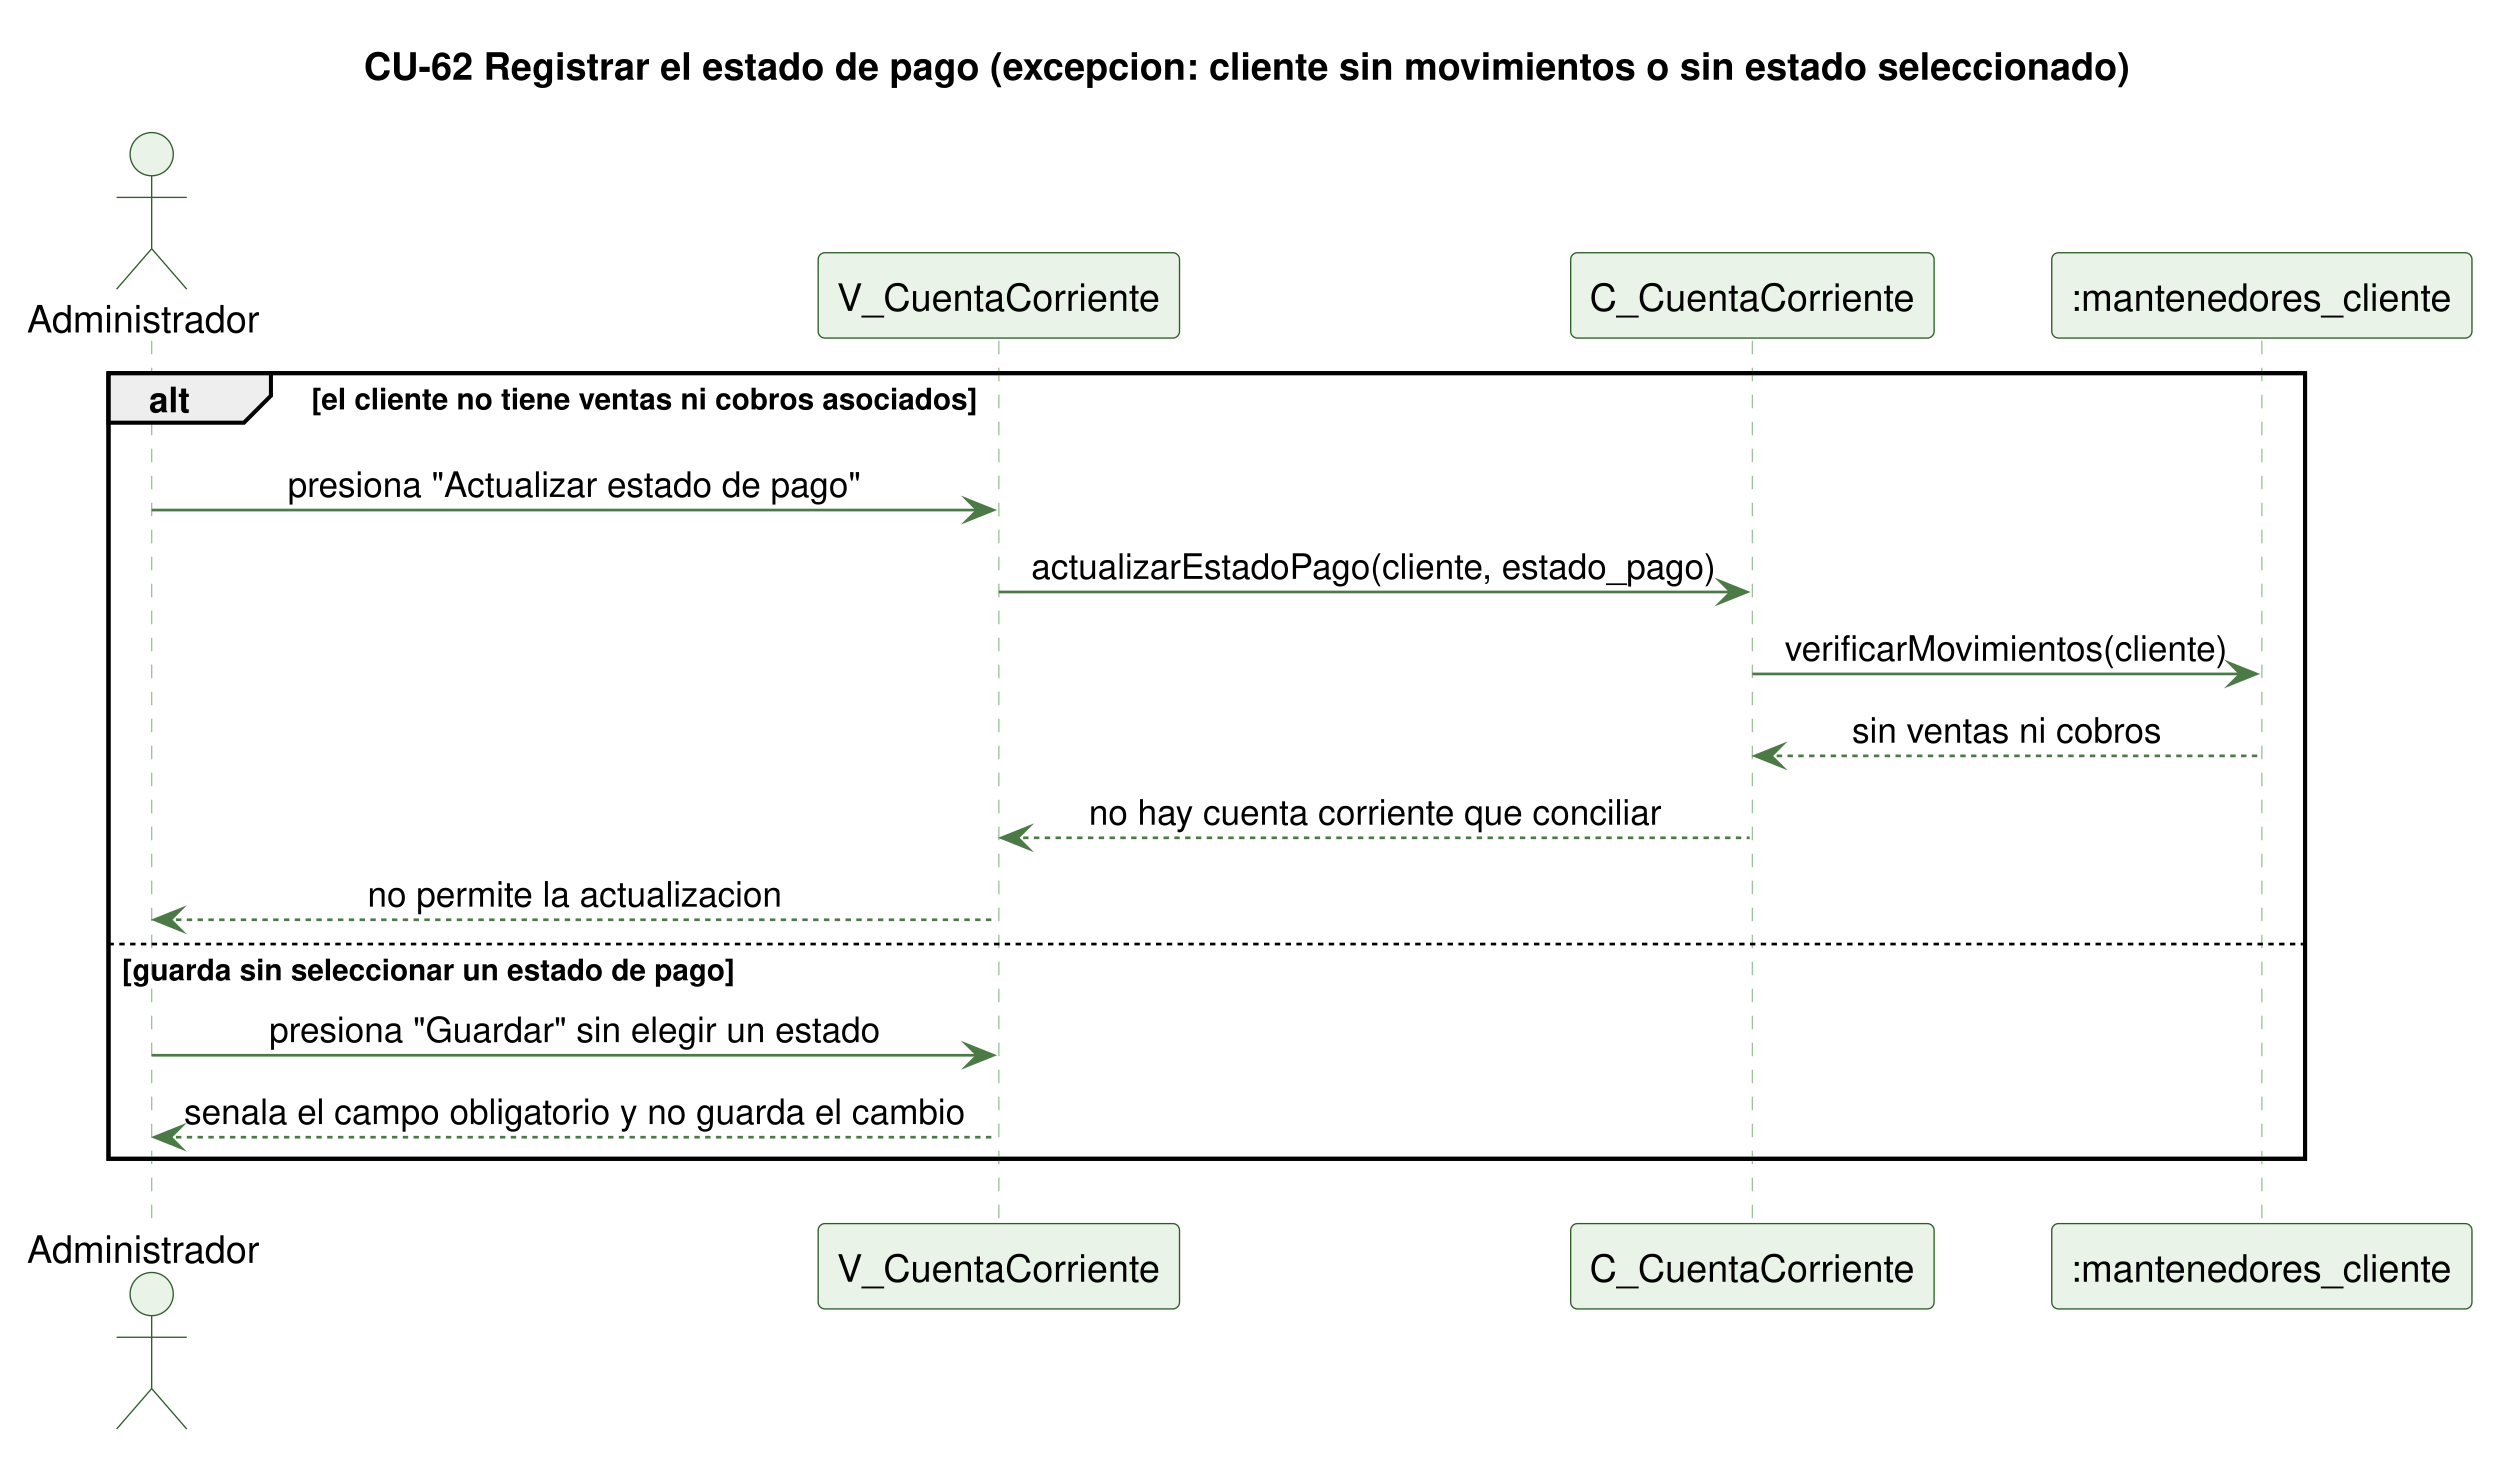
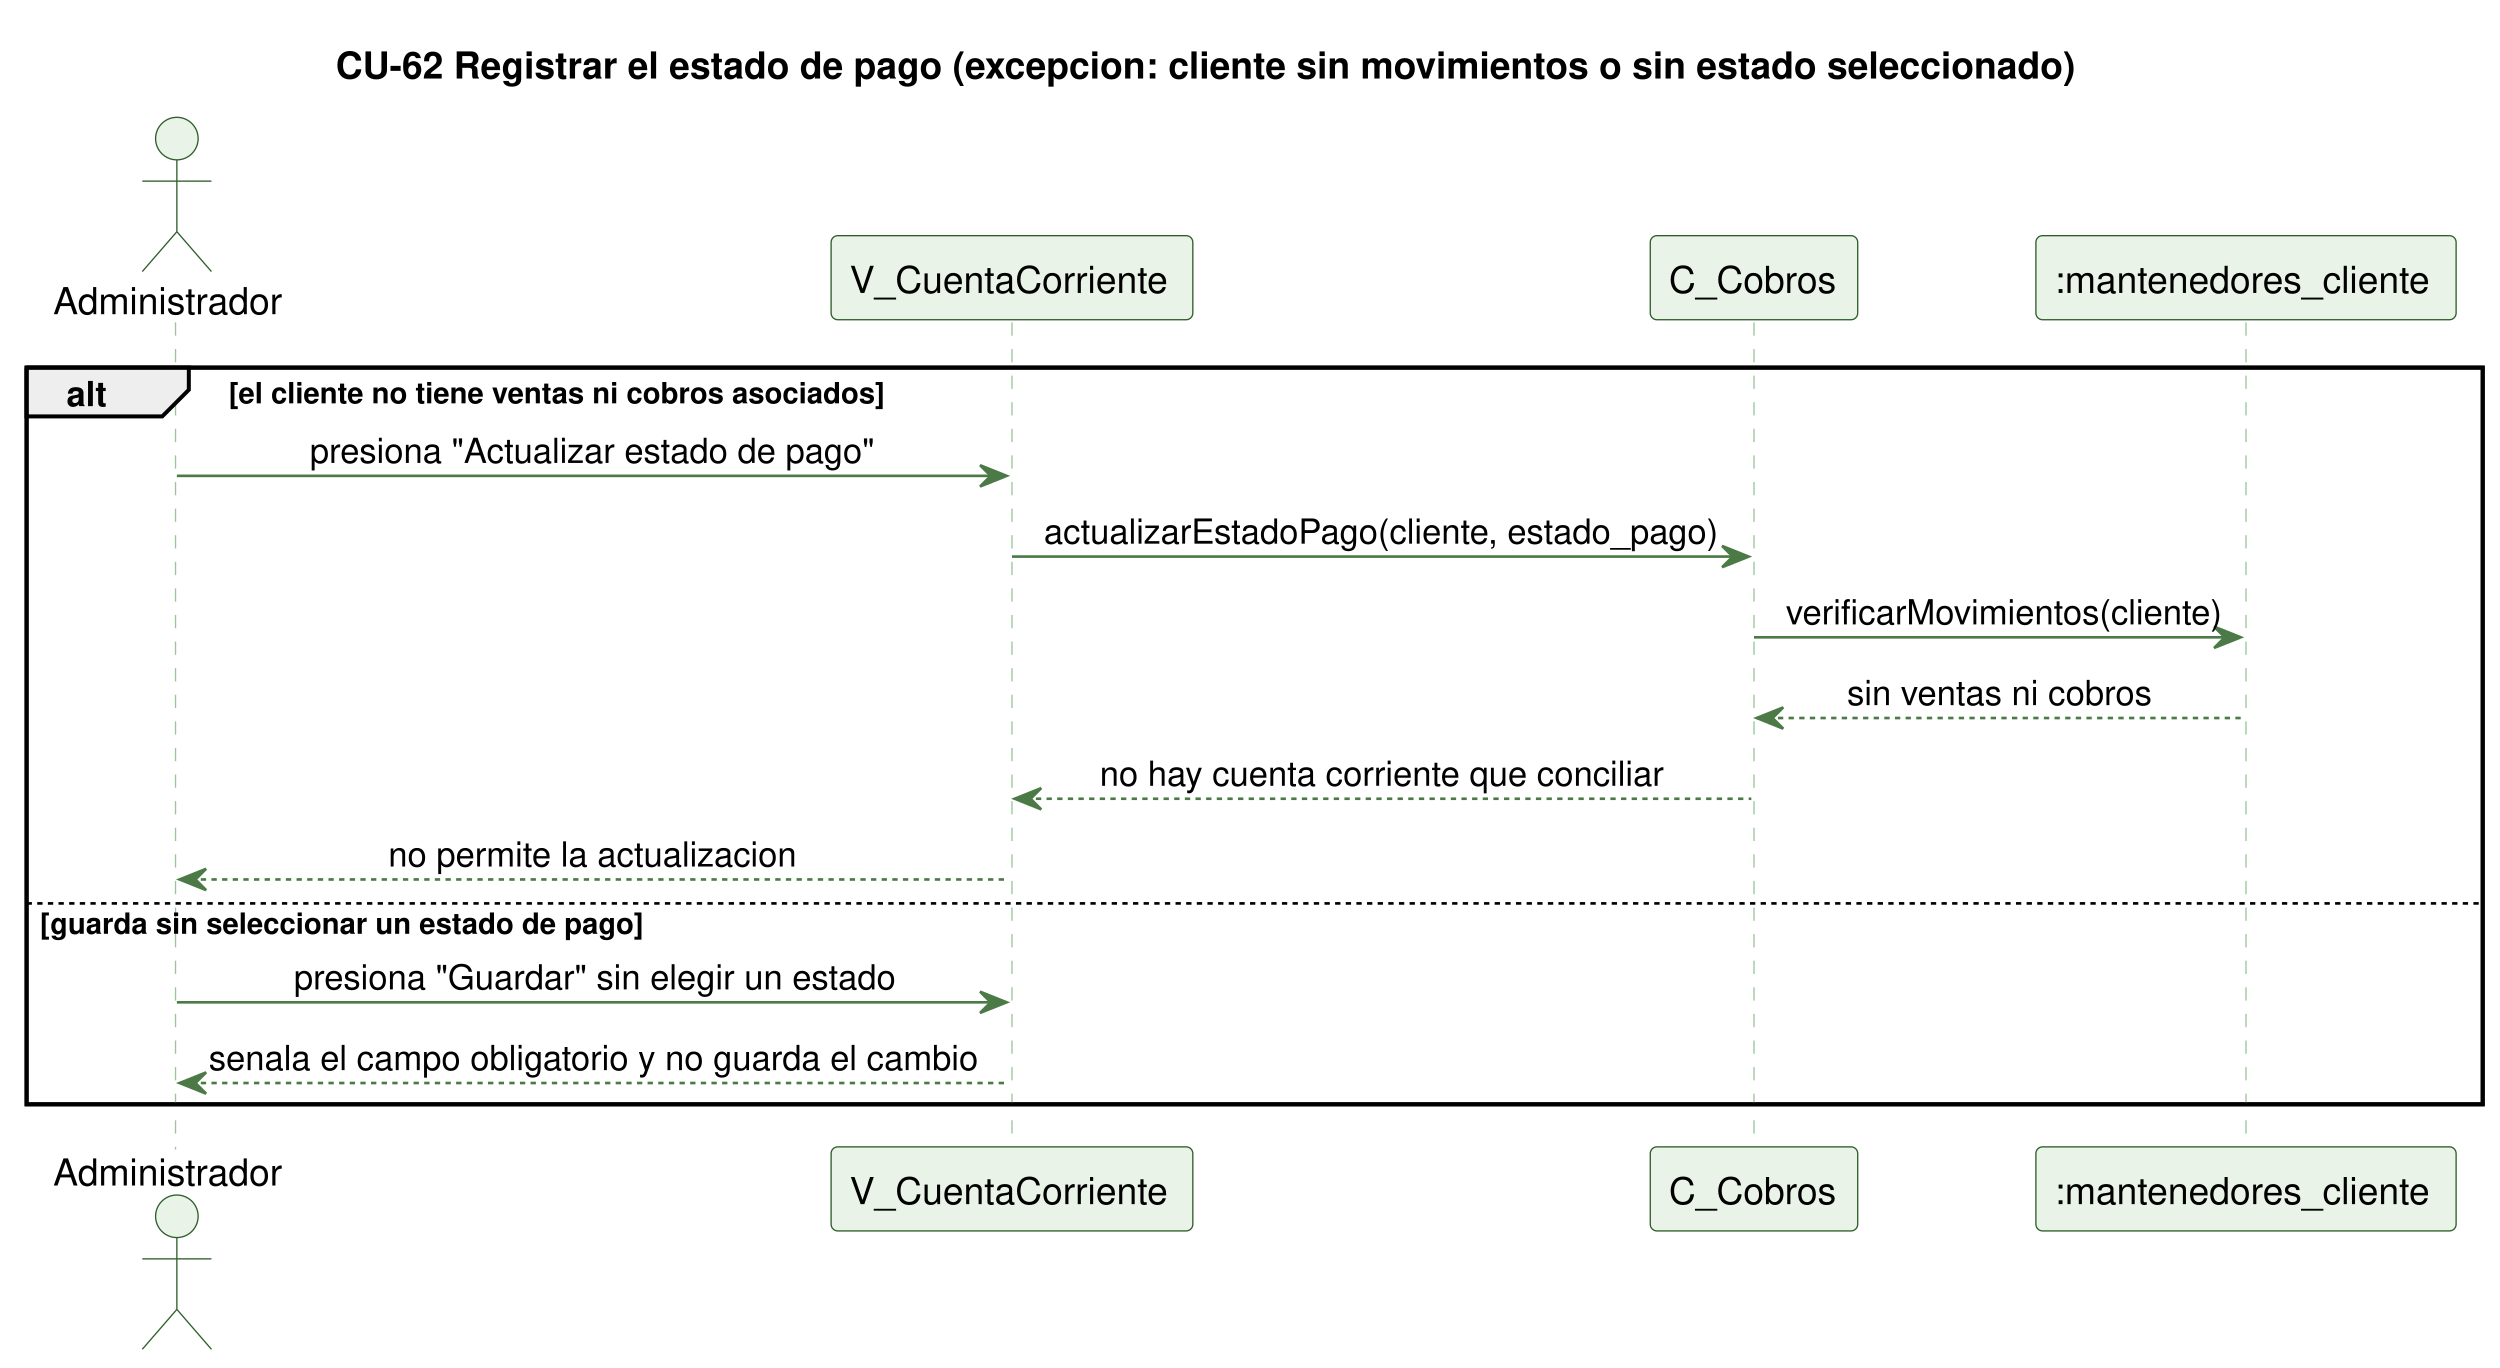
- <svg xmlns="http://www.w3.org/2000/svg" version="1.1" data-diagram-type="SEQUENCE" style="width:926px;height:541px;background:#FFFFFF;" width="926px" height="541px" viewBox="0 0 926 541" zoomAndPan="magnify" preserveAspectRatio="none" contentStyleType="text/css">
+ <svg xmlns="http://www.w3.org/2000/svg" contentStyleType="text/css" height="514px" preserveAspectRatio="none" style="width:940px;height:514px;background:#FFFFFF;" version="1.1" viewBox="0 0 940 514" width="940px" zoomAndPan="magnify">
  <defs />
-   <g font-family="sans-serif" lengthAdjust="spacing">
-     <g class="title" data-source-line="13">
-       <text x="134.775" y="29.533" fill="#000" font-size="14" textLength="655.067" font-weight="700" font-family="Helvetica">CU-62 Registrar el estado de pago (excepcion: cliente sin movimientos o sin estado seleccionado)</text>
-     </g>
-     <rect x="40.183" y="138.219" width="813.611" height="291" fill="none" style="stroke:#000;stroke-width:1.5;" />
-     <g>
-       <rect x="52.683" y="126.219" width="8" height="327" fill="#000" fill-opacity="0" />
-       <line x1="56.183" y1="126.219" x2="56.183" y2="453.219" style="stroke:#9CC49A;stroke-width:0.5;stroke-dasharray:5,5;" />
-     </g>
-     <g>
-       <rect x="366.472" y="126.219" width="8" height="327" fill="#000" fill-opacity="0" />
-       <line x1="369.972" y1="126.219" x2="369.972" y2="453.219" style="stroke:#9CC49A;stroke-width:0.5;stroke-dasharray:5,5;" />
-     </g>
-     <g>
-       <rect x="645.584" y="126.219" width="8" height="327" fill="#000" fill-opacity="0" />
-       <line x1="649.084" y1="126.219" x2="649.084" y2="453.219" style="stroke:#9CC49A;stroke-width:0.5;stroke-dasharray:5,5;" />
-     </g>
-     <g>
-       <rect x="834.293" y="126.219" width="8" height="327" fill="#000" fill-opacity="0" />
-       <line x1="837.793" y1="126.219" x2="837.793" y2="453.219" style="stroke:#9CC49A;stroke-width:0.5;stroke-dasharray:5,5;" />
-     </g>
-     <text x="10" y="123.143" fill="#000" font-size="14" textLength="86.365" font-family="Helvetica">Administrador</text>
-     <ellipse cx="56.183" cy="57.109" rx="8" ry="8" fill="#EAF3E7" style="stroke:#2E5E2A;stroke-width:0.5;" />
-     <path d="M56.183,65.109 L56.183,92.109 M43.183,73.109 L69.183,73.109 M56.183,92.109 L43.183,107.109 M56.183,92.109 L69.183,107.109" style="stroke:#2E5E2A;stroke-width:0.5;" fill="none" />
-     <rect x="303.048" y="93.609" width="133.848" height="31.609" fill="#EAF3E7" style="stroke:#2E5E2A;stroke-width:0.5;" rx="2.5" ry="2.5" />
-     <text x="310.048" y="115.143" fill="#000" font-size="14" textLength="119.848" font-family="Helvetica">V_CuentaCorriente</text>
-     <rect x="581.774" y="93.609" width="134.62" height="31.609" fill="#EAF3E7" style="stroke:#2E5E2A;stroke-width:0.5;" rx="2.5" ry="2.5" />
-     <text x="588.774" y="115.143" fill="#000" font-size="14" textLength="120.62" font-family="Helvetica">C_CuentaCorriente</text>
-     <rect x="759.97" y="93.609" width="155.647" height="31.609" fill="#EAF3E7" style="stroke:#2E5E2A;stroke-width:0.5;" rx="2.5" ry="2.5" />
-     <text x="766.97" y="115.143" fill="#000" font-size="14" textLength="141.647" font-family="Helvetica">:mantenedores_cliente</text>
-     <text x="10" y="467.752" fill="#000" font-size="14" textLength="86.365" font-family="Helvetica">Administrador</text>
-     <ellipse cx="56.183" cy="479.328" rx="8" ry="8" fill="#EAF3E7" style="stroke:#2E5E2A;stroke-width:0.5;" />
-     <path d="M56.183,487.328 L56.183,514.328 M43.183,495.328 L69.183,495.328 M56.183,514.328 L43.183,529.328 M56.183,514.328 L69.183,529.328" style="stroke:#2E5E2A;stroke-width:0.5;" fill="none" />
-     <rect x="303.048" y="453.219" width="133.848" height="31.609" fill="#EAF3E7" style="stroke:#2E5E2A;stroke-width:0.5;" rx="2.5" ry="2.5" />
-     <text x="310.048" y="474.752" fill="#000" font-size="14" textLength="119.848" font-family="Helvetica">V_CuentaCorriente</text>
-     <rect x="581.774" y="453.219" width="134.62" height="31.609" fill="#EAF3E7" style="stroke:#2E5E2A;stroke-width:0.5;" rx="2.5" ry="2.5" />
-     <text x="588.774" y="474.752" fill="#000" font-size="14" textLength="120.62" font-family="Helvetica">C_CuentaCorriente</text>
-     <rect x="759.97" y="453.219" width="155.647" height="31.609" fill="#EAF3E7" style="stroke:#2E5E2A;stroke-width:0.5;" rx="2.5" ry="2.5" />
-     <text x="766.97" y="474.752" fill="#000" font-size="14" textLength="141.647" font-family="Helvetica">:mantenedores_cliente</text>
-     <path d="M40.183,138.219 L100.354,138.219 L100.354,146.57 L90.354,156.57 L40.183,156.57 L40.183,138.219" style="stroke:#000;stroke-width:1.5;" fill="#EEE" />
-     <rect x="40.183" y="138.219" width="813.611" height="291" fill="none" style="stroke:#000;stroke-width:1.5;" />
-     <text x="55.183" y="152.714" fill="#000" font-size="13" textLength="15.171" font-weight="700" font-family="Helvetica">alt</text>
-     <text x="115.354" y="151.638" fill="#000" font-size="11" textLength="246.958" font-weight="700" font-family="Helvetica">[el cliente no tiene ventas ni cobros asociados]</text>
-     <polygon points="357.972,184.922,367.972,188.922,357.972,192.922,361.972,188.922" fill="#4B7A46" style="stroke:#4B7A46;stroke-width:1;stroke-linejoin:miter;stroke-miterlimit:10;" />
-     <line x1="56.183" y1="188.922" x2="363.972" y2="188.922" style="stroke:#4B7A46;stroke-width:1;" />
-     <text x="106.561" y="184.065" fill="#000" font-size="13" textLength="213.034" font-family="Helvetica">presiona "Actualizar estado de pago"</text>
-     <polygon points="637.084,215.273,647.084,219.273,637.084,223.273,641.084,219.273" fill="#4B7A46" style="stroke:#4B7A46;stroke-width:1;stroke-linejoin:miter;stroke-miterlimit:10;" />
-     <line x1="369.972" y1="219.273" x2="643.084" y2="219.273" style="stroke:#4B7A46;stroke-width:1;" />
-     <text x="381.972" y="214.417" fill="#000" font-size="13" textLength="255.112" font-family="Helvetica">actualizarEstadoPago(cliente, estado_pago)</text>
-     <polygon points="825.793,245.625,835.793,249.625,825.793,253.625,829.793,249.625" fill="#4B7A46" style="stroke:#4B7A46;stroke-width:1;stroke-linejoin:miter;stroke-miterlimit:10;" />
-     <line x1="649.084" y1="249.625" x2="831.793" y2="249.625" style="stroke:#4B7A46;stroke-width:1;" />
-     <text x="661.084" y="244.769" fill="#000" font-size="13" textLength="164.709" font-family="Helvetica">verificarMovimientos(cliente)</text>
-     <polygon points="660.084,275.977,650.084,279.977,660.084,283.977,656.084,279.977" fill="#4B7A46" style="stroke:#4B7A46;stroke-width:1;stroke-linejoin:miter;stroke-miterlimit:10;" />
-     <line x1="654.084" y1="279.977" x2="836.793" y2="279.977" style="stroke:#4B7A46;stroke-width:1;stroke-dasharray:2,2;" />
-     <text x="685.993" y="275.12" fill="#000" font-size="13" textLength="114.893" font-family="Helvetica">sin ventas ni cobros</text>
-     <polygon points="380.972,306.328,370.972,310.328,380.972,314.328,376.972,310.328" fill="#4B7A46" style="stroke:#4B7A46;stroke-width:1;stroke-linejoin:miter;stroke-miterlimit:10;" />
-     <line x1="374.972" y1="310.328" x2="648.084" y2="310.328" style="stroke:#4B7A46;stroke-width:1;stroke-dasharray:2,2;" />
-     <text x="403.297" y="305.472" fill="#000" font-size="13" textLength="212.462" font-family="Helvetica">no hay cuenta corriente que conciliar</text>
-     <polygon points="67.183,336.68,57.183,340.68,67.183,344.68,63.183,340.68" fill="#4B7A46" style="stroke:#4B7A46;stroke-width:1;stroke-linejoin:miter;stroke-miterlimit:10;" />
-     <line x1="61.183" y1="340.68" x2="368.972" y2="340.68" style="stroke:#4B7A46;stroke-width:1;stroke-dasharray:2,2;" />
-     <text x="136.118" y="335.823" fill="#000" font-size="13" textLength="153.918" font-family="Helvetica">no permite la actualizacion</text>
-     <line x1="40.183" y1="349.68" x2="853.793" y2="349.68" style="stroke:#000;stroke-width:1;stroke-dasharray:2,2;" />
-     <text x="45.183" y="363.099" fill="#000" font-size="11" textLength="226.773" font-weight="700" font-family="Helvetica">[guarda sin seleccionar un estado de pago]</text>
-     <polygon points="357.972,386.867,367.972,390.867,357.972,394.867,361.972,390.867" fill="#4B7A46" style="stroke:#4B7A46;stroke-width:1;stroke-linejoin:miter;stroke-miterlimit:10;" />
-     <line x1="56.183" y1="390.867" x2="363.972" y2="390.867" style="stroke:#4B7A46;stroke-width:1;" />
-     <text x="99.702" y="386.011" fill="#000" font-size="13" textLength="226.751" font-family="Helvetica">presiona "Guardar" sin elegir un estado</text>
-     <polygon points="67.183,417.219,57.183,421.219,67.183,425.219,63.183,421.219" fill="#4B7A46" style="stroke:#4B7A46;stroke-width:1;stroke-linejoin:miter;stroke-miterlimit:10;" />
-     <line x1="61.183" y1="421.219" x2="368.972" y2="421.219" style="stroke:#4B7A46;stroke-width:1;stroke-dasharray:2,2;" />
-     <text x="68.183" y="416.362" fill="#000" font-size="13" textLength="289.79" font-family="Helvetica">senala el campo obligatorio y no guarda el cambio</text>
+   <g>
+     <text fill="#000000" font-family="Helvetica" font-size="14" font-weight="bold" lengthAdjust="spacing" textLength="690" x="126.25" y="29.533">CU-62 Registrar el estado de pago (excepcion: cliente sin movimientos o sin estado seleccionado)</text>
+     <rect fill="none" height="277" style="stroke:#000000;stroke-width:1.5;" width="923.5" x="10" y="138.219" />
+     <line style="stroke:#9CC49A;stroke-width:0.5;stroke-dasharray:5.0,5.0;" x1="66" x2="66" y1="121.219" y2="432.219" />
+     <line style="stroke:#9CC49A;stroke-width:0.5;stroke-dasharray:5.0,5.0;" x1="380.5" x2="380.5" y1="121.219" y2="432.219" />
+     <line style="stroke:#9CC49A;stroke-width:0.5;stroke-dasharray:5.0,5.0;" x1="659.5" x2="659.5" y1="121.219" y2="432.219" />
+     <line style="stroke:#9CC49A;stroke-width:0.5;stroke-dasharray:5.0,5.0;" x1="844.5" x2="844.5" y1="121.219" y2="432.219" />
+     <text fill="#000000" font-family="Helvetica" font-size="14" lengthAdjust="spacing" textLength="87" x="20" y="118.143">Administrador</text>
+     <ellipse cx="66.5" cy="52.109" fill="#EAF3E7" rx="8" ry="8" style="stroke:#2E5E2A;stroke-width:0.5;" />
+     <path d="M66.5,60.109 L66.5,87.109 M53.5,68.109 L79.5,68.109 M66.5,87.109 L53.5,102.109 M66.5,87.109 L79.5,102.109 " fill="none" style="stroke:#2E5E2A;stroke-width:0.5;" />
+     <text fill="#000000" font-family="Helvetica" font-size="14" lengthAdjust="spacing" textLength="87" x="20" y="445.752">Administrador</text>
+     <ellipse cx="66.5" cy="457.328" fill="#EAF3E7" rx="8" ry="8" style="stroke:#2E5E2A;stroke-width:0.5;" />
+     <path d="M66.5,465.328 L66.5,492.328 M53.5,473.328 L79.5,473.328 M66.5,492.328 L53.5,507.328 M66.5,492.328 L79.5,507.328 " fill="none" style="stroke:#2E5E2A;stroke-width:0.5;" />
+     <rect fill="#EAF3E7" height="31.609" rx="2.5" ry="2.5" style="stroke:#2E5E2A;stroke-width:0.5;" width="136" x="312.5" y="88.609" />
+     <text fill="#000000" font-family="Helvetica" font-size="14" lengthAdjust="spacing" textLength="122" x="319.5" y="110.143">V_CuentaCorriente</text>
+     <rect fill="#EAF3E7" height="31.609" rx="2.5" ry="2.5" style="stroke:#2E5E2A;stroke-width:0.5;" width="136" x="312.5" y="431.219" />
+     <text fill="#000000" font-family="Helvetica" font-size="14" lengthAdjust="spacing" textLength="122" x="319.5" y="452.752">V_CuentaCorriente</text>
+     <rect fill="#EAF3E7" height="31.609" rx="2.5" ry="2.5" style="stroke:#2E5E2A;stroke-width:0.5;" width="78" x="620.5" y="88.609" />
+     <text fill="#000000" font-family="Helvetica" font-size="14" lengthAdjust="spacing" textLength="64" x="627.5" y="110.143">C_Cobros</text>
+     <rect fill="#EAF3E7" height="31.609" rx="2.5" ry="2.5" style="stroke:#2E5E2A;stroke-width:0.5;" width="78" x="620.5" y="431.219" />
+     <text fill="#000000" font-family="Helvetica" font-size="14" lengthAdjust="spacing" textLength="64" x="627.5" y="452.752">C_Cobros</text>
+     <rect fill="#EAF3E7" height="31.609" rx="2.5" ry="2.5" style="stroke:#2E5E2A;stroke-width:0.5;" width="158" x="765.5" y="88.609" />
+     <text fill="#000000" font-family="Helvetica" font-size="14" lengthAdjust="spacing" textLength="144" x="772.5" y="110.143">:mantenedores_cliente</text>
+     <rect fill="#EAF3E7" height="31.609" rx="2.5" ry="2.5" style="stroke:#2E5E2A;stroke-width:0.5;" width="158" x="765.5" y="431.219" />
+     <text fill="#000000" font-family="Helvetica" font-size="14" lengthAdjust="spacing" textLength="144" x="772.5" y="452.752">:mantenedores_cliente</text>
+     <path d="M10,138.219 L71,138.219 L71,146.57 L61,156.57 L10,156.57 L10,138.219 " fill="#EEEEEE" style="stroke:#000000;stroke-width:1.5;" />
+     <rect fill="none" height="277" style="stroke:#000000;stroke-width:1.5;" width="923.5" x="10" y="138.219" />
+     <text fill="#000000" font-family="Helvetica" font-size="13" font-weight="bold" lengthAdjust="spacing" textLength="16" x="25" y="152.714">alt</text>
+     <text fill="#000000" font-family="Helvetica" font-size="11" font-weight="bold" lengthAdjust="spacing" textLength="260" x="86" y="151.638">[el cliente no tiene ventas ni cobros asociados]</text>
+     <polygon fill="#4B7A46" points="368.5,174.922,378.5,178.922,368.5,182.922,372.5,178.922" style="stroke:#4B7A46;stroke-width:1.0;" />
+     <line style="stroke:#4B7A46;stroke-width:1.0;" x1="66.5" x2="374.5" y1="178.922" y2="178.922" />
+     <text fill="#000000" font-family="Helvetica" font-size="13" lengthAdjust="spacing" textLength="214" x="116.5" y="174.065">presiona "Actualizar estado de pago"</text>
+     <polygon fill="#4B7A46" points="647.5,205.273,657.5,209.273,647.5,213.273,651.5,209.273" style="stroke:#4B7A46;stroke-width:1.0;" />
+     <line style="stroke:#4B7A46;stroke-width:1.0;" x1="380.5" x2="653.5" y1="209.273" y2="209.273" />
+     <text fill="#000000" font-family="Helvetica" font-size="13" lengthAdjust="spacing" textLength="255" x="392.5" y="204.417">actualizarEstadoPago(cliente, estado_pago)</text>
+     <polygon fill="#4B7A46" points="832.5,235.625,842.5,239.625,832.5,243.625,836.5,239.625" style="stroke:#4B7A46;stroke-width:1.0;" />
+     <line style="stroke:#4B7A46;stroke-width:1.0;" x1="659.5" x2="838.5" y1="239.625" y2="239.625" />
+     <text fill="#000000" font-family="Helvetica" font-size="13" lengthAdjust="spacing" textLength="161" x="671.5" y="234.769">verificarMovimientos(cliente)</text>
+     <polygon fill="#4B7A46" points="670.5,265.977,660.5,269.977,670.5,273.977,666.5,269.977" style="stroke:#4B7A46;stroke-width:1.0;" />
+     <line style="stroke:#4B7A46;stroke-width:1.0;stroke-dasharray:2.0,2.0;" x1="664.5" x2="843.5" y1="269.977" y2="269.977" />
+     <text fill="#000000" font-family="Helvetica" font-size="13" lengthAdjust="spacing" textLength="115" x="694.5" y="265.12">sin ventas ni cobros</text>
+     <polygon fill="#4B7A46" points="391.5,296.328,381.5,300.328,391.5,304.328,387.5,300.328" style="stroke:#4B7A46;stroke-width:1.0;" />
+     <line style="stroke:#4B7A46;stroke-width:1.0;stroke-dasharray:2.0,2.0;" x1="385.5" x2="658.5" y1="300.328" y2="300.328" />
+     <text fill="#000000" font-family="Helvetica" font-size="13" lengthAdjust="spacing" textLength="213" x="413.5" y="295.472">no hay cuenta corriente que conciliar</text>
+     <polygon fill="#4B7A46" points="77.5,326.68,67.5,330.68,77.5,334.68,73.5,330.68" style="stroke:#4B7A46;stroke-width:1.0;" />
+     <line style="stroke:#4B7A46;stroke-width:1.0;stroke-dasharray:2.0,2.0;" x1="71.5" x2="379.5" y1="330.68" y2="330.68" />
+     <text fill="#000000" font-family="Helvetica" font-size="13" lengthAdjust="spacing" textLength="155" x="146" y="325.823">no permite la actualizacion</text>
+     <line style="stroke:#000000;stroke-width:1.0;stroke-dasharray:2.0,2.0;" x1="10" x2="933.5" y1="339.68" y2="339.68" />
+     <text fill="#000000" font-family="Helvetica" font-size="11" font-weight="bold" lengthAdjust="spacing" textLength="238" x="15" y="351.099">[guarda sin seleccionar un estado de pago]</text>
+     <polygon fill="#4B7A46" points="368.5,372.867,378.5,376.867,368.5,380.867,372.5,376.867" style="stroke:#4B7A46;stroke-width:1.0;" />
+     <line style="stroke:#4B7A46;stroke-width:1.0;" x1="66.5" x2="374.5" y1="376.867" y2="376.867" />
+     <text fill="#000000" font-family="Helvetica" font-size="13" lengthAdjust="spacing" textLength="226" x="110.5" y="372.011">presiona "Guardar" sin elegir un estado</text>
+     <polygon fill="#4B7A46" points="77.5,403.219,67.5,407.219,77.5,411.219,73.5,407.219" style="stroke:#4B7A46;stroke-width:1.0;" />
+     <line style="stroke:#4B7A46;stroke-width:1.0;stroke-dasharray:2.0,2.0;" x1="71.5" x2="379.5" y1="407.219" y2="407.219" />
+     <text fill="#000000" font-family="Helvetica" font-size="13" lengthAdjust="spacing" textLength="290" x="78.5" y="402.362">senala el campo obligatorio y no guarda el cambio</text>
  </g>
</svg>
